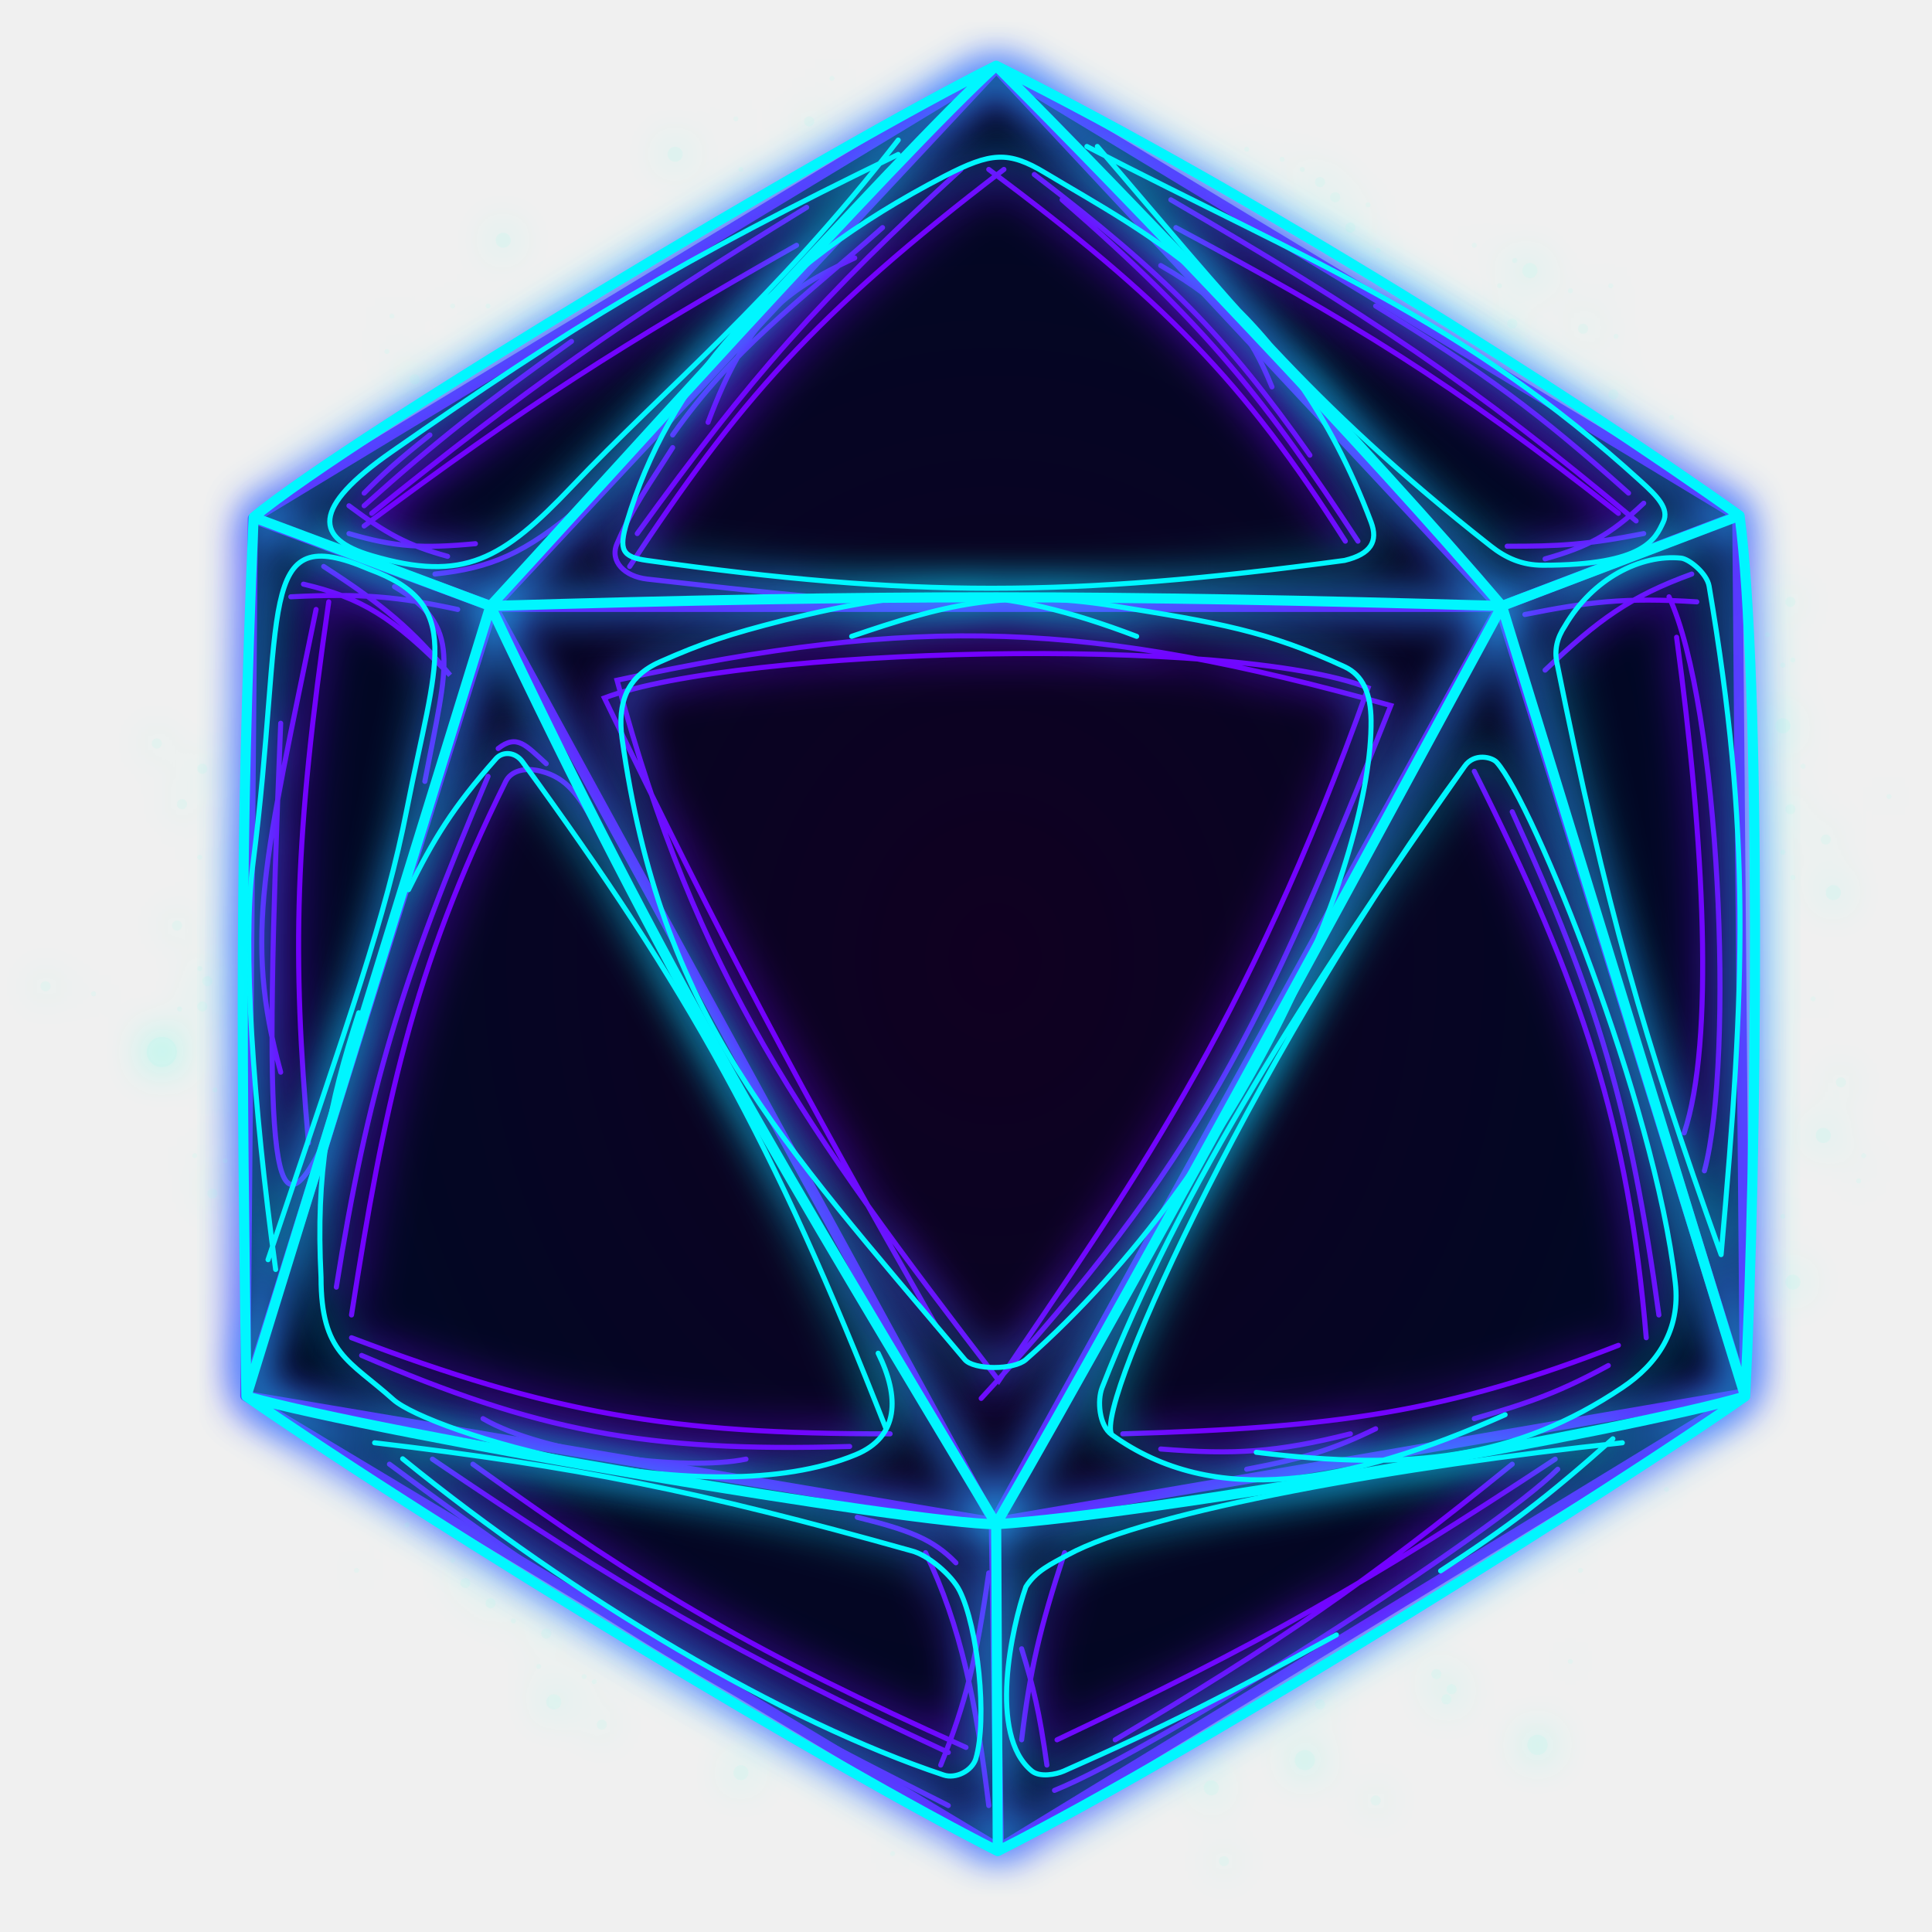
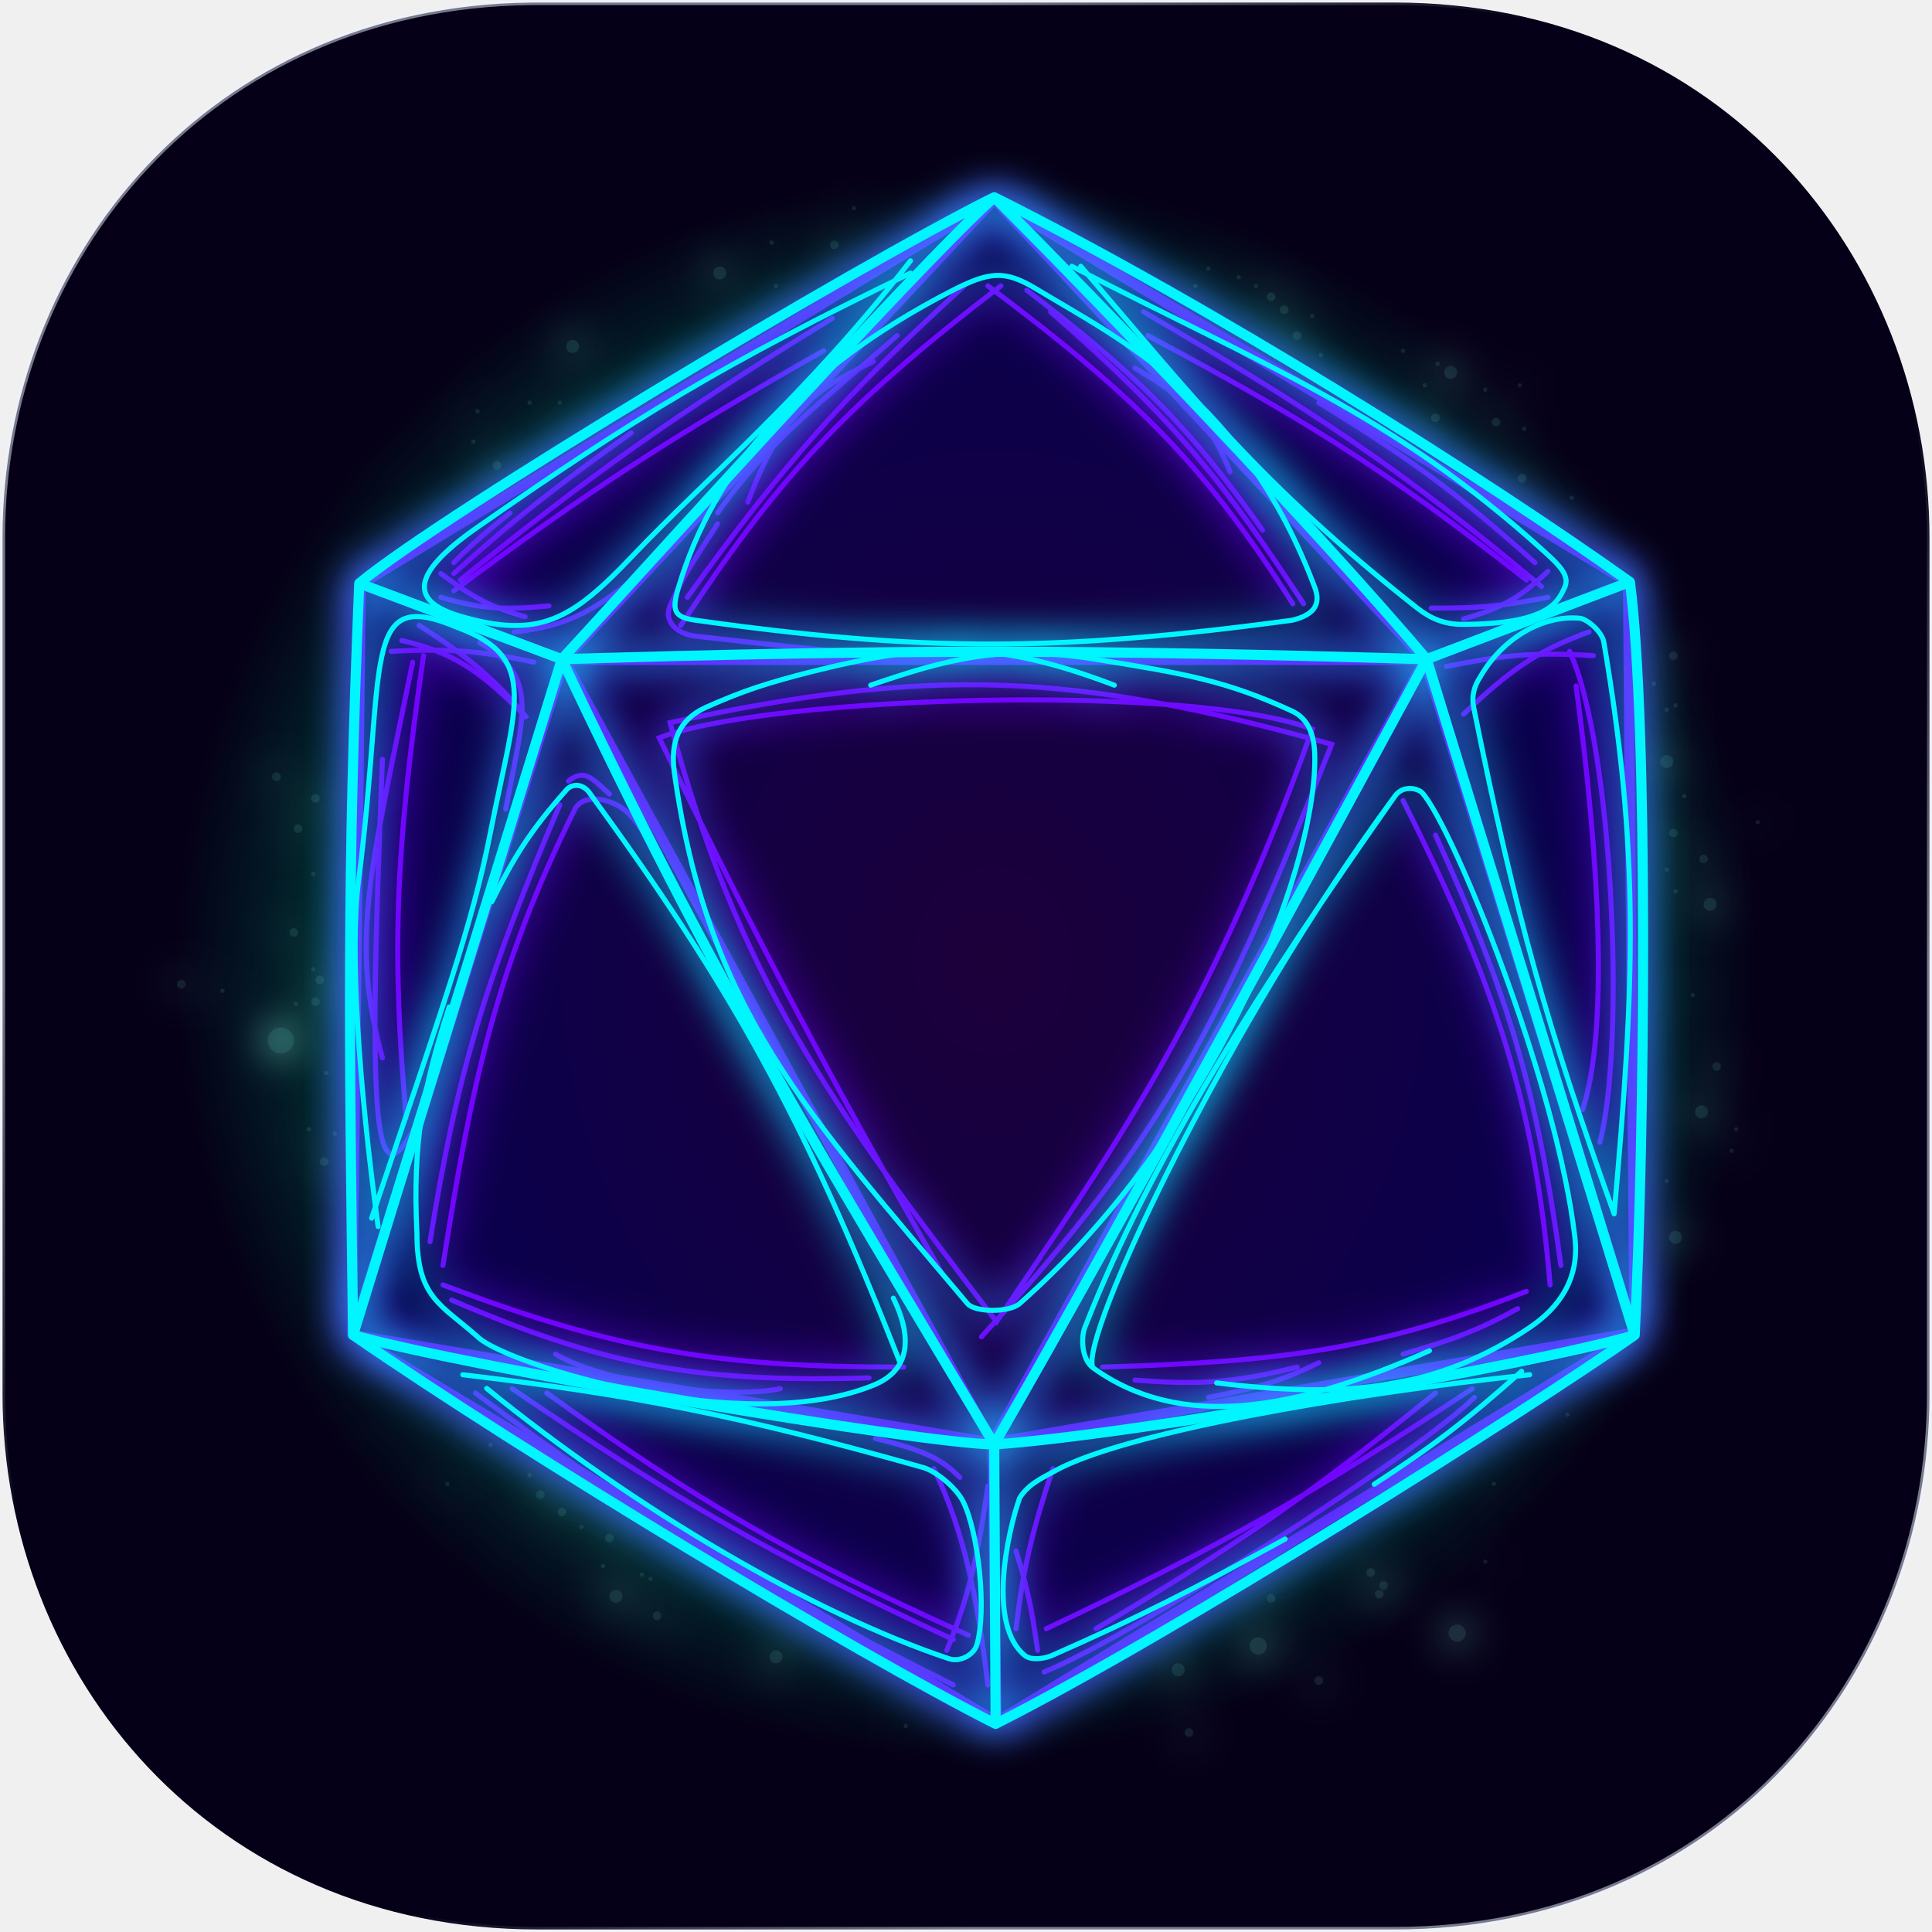
<svg xmlns="http://www.w3.org/2000/svg" width="382" height="382" viewBox="0 0 382 382" fill="none">
-   <g filter="url(#filter0_d_626_161)">
-     <path d="M50 102.5L197 13.5L343.5 102L345 275.5L197.5 365.5L48.5 276L50 102.5Z" fill="url(#paint0_radial_626_161)" />
-   </g>
-   <g filter="url(#filter1_d_626_161)">
-     <path d="M97.5 120H296.5M97.5 120L197 13.5M97.5 120L50 102.5M97.5 120L48.5 276M97.5 120L196.5 301M296.5 120L197 13.5M296.5 120L343.5 102M296.5 120L345 275.5M296.5 120L196.5 301M197 13.5L50 102.5M197 13.5L343.5 102M50 102.5L48.5 276M343.5 102L345 275.5M345 275.5L197.5 365.5M345 275.5L196.5 301M197.5 365.5L196.5 301M197.5 365.5L48.5 276M196.5 301L48.5 276" stroke="#7300FF" stroke-width="2" stroke-linecap="round" stroke-linejoin="round" />
-   </g>
-   <g filter="url(#filter2_d_626_161)">
-     <path d="M193.999 276.498C236.768 230.063 249.836 202.75 274.999 139.498C215.457 122.817 181.941 121.457 121.999 134.498C137.902 193.394 158.453 222.131 197.499 272.998C222.205 236.255 246.355 203.805 270.499 135.999C243.499 125.501 145.999 128 119.499 137.998C143.4 187.356 157.796 214.448 184.999 261.999M291.499 152.5C312.921 194.99 321.999 223 325.499 264.5M221.999 283.5C264.045 282.275 286.069 279.286 319.999 266M298.999 160.5C315.982 197.629 322.414 219.36 327.999 260M232.499 45C267.07 63.465 286.953 75.451 319.999 101.5M231.499 39.5C270.109 61.993 290.894 75.66 323.499 103M271.999 60.5C293.276 73.518 304.273 81.621 321.999 97.5M297.999 108C307.938 108.028 313.687 107.74 324.999 105.5M324.999 99.5C318.217 105.908 313.87 108.139 305.499 110.5M198.499 33.5C160.944 62.152 145.848 79.601 124.499 112M189.999 33.5C162.373 58.717 148.395 74.517 125.999 105.5M168.999 51C154.751 57.682 147.631 63.214 139.999 83.5M132.999 86C144.999 69 157.287 60.245 174.499 45M71.999 104C104.065 80.125 122.876 68.125 157.499 48.5M73.499 101.5C103.811 77.126 122.294 63.8 159.499 41M112.999 67.5C95.868 79.758 86.719 86.811 71.999 100M71.999 97.5C75.78 93.647 78.439 91.225 84.999 86M68.999 100C76.357 105.506 80.612 107.846 88.499 110M68.999 105.5C78.056 108.167 83.531 108.493 93.999 107.5M85.999 113.5C97.074 112.297 103.629 109.577 114.999 100M132.999 88.5C128.257 96.014 125.214 100 121.999 107.5C120.499 111 123.499 114 127.999 114.5C138.999 115.722 148.115 116.826 160.999 118M57.499 118C71.676 117.293 78.813 117.981 90.499 120.5M63.999 112C75.795 119.634 81.382 124.309 88.999 133.5C77.645 121.882 71.31 118.17 59.999 115.5M64.999 119C58.221 165.661 57.725 188.749 60.999 226M62.499 120.5C52.499 169.5 47.999 185 55.499 212M55.499 143C52 228.5 53.406 247.715 64 226M78 116C91.461 123.971 88.499 131 84 154.5M69.5 264.5C109.078 279.485 132.48 283.566 176 283.5M168 286C127.318 287.18 106.294 282.918 71.5 268M69.5 260C75.892 219.28 81.446 191.846 100 154.5C100.998 152.492 103.654 151.623 107 152.5C112.114 153.841 114.288 157.111 118 163.5M66.5 254.5C72.626 215.936 79.345 193.751 96.5 153.5M108 151C103.931 147.332 102.221 145.08 98.5 148M93.5 289.5C128.37 314.588 149.609 326.899 191 345.5M85.5 288.5C123.055 314.034 145.26 326.896 187.5 346.5M77 289.5C116.369 318.785 140.504 333.456 187.5 357M169.5 300C179.787 302.542 184.517 304.357 189 309M186 349C190.99 336.639 193.026 328.221 195.5 311M183 307C190 321.5 193 336.5 195.5 357M210.5 307C205.575 322.011 203.659 330.143 202 344M202 326C204.337 333.638 205.514 338.405 207 349M209 344C249.127 325.029 270.657 312.818 307.5 288.5M299 289.5C269.789 313.191 252.535 325.017 220.5 344M308 290.5C295.5 303 229.5 345.5 208.5 354M291.5 280.5C302.906 277.23 308.8 275.009 318 270M229.5 286.5C244.163 287.674 252.374 287.165 267 283.5M246.5 290.5C258.072 288.311 263.658 286.56 272 282.5M305.499 132.5C316.115 122.439 322.309 117.951 334.5 113.5M335.5 119C321.227 118.08 313.986 119.017 301.5 121.5M330 118C340 139.498 343 209 337 231.5M331.5 126C337 166.5 339 206 333 224M195.5 33.5C230.111 59.344 245.882 75.314 266 107M268.5 107C250.507 79.585 238.838 64.568 210 39.5M204.5 34.5C230.601 54.436 242.42 66.508 259 90M251.5 76.5C247.162 66.011 243.268 60.514 229.5 52.5M95.5 280.5C107.5 287.5 135.5 291 147.5 288.5" stroke="#7300FF" stroke-linecap="round" />
-   </g>
-   <g filter="url(#filter3_d_626_161)">
-     <path d="M52.999 249.071C69.348 200.403 76.289 181.284 80.459 159.952C86.173 130.719 91.957 119.515 72.999 112.548C50.138 102.751 56.491 120.449 49.984 171.013C47.925 187 49.984 218 54.5 251M177.6 30.54C134.387 51.443 112.943 64.556 77.443 89.32C61.412 100.504 62.252 106.558 73.475 109.862C91.729 115.234 99.348 110.652 113.157 96.115C131.093 77.233 153.156 59.14 177.6 27.695M168.394 125.821C186.013 119.817 198.552 116.306 220.298 119.817C240.932 123.148 250.456 124.715 265.852 131.826C269.503 133.512 271.039 137.198 271.09 142.412C271.36 169.749 246.667 230.267 202.838 268.822C200.457 270.917 192.52 270.893 190.774 268.822C153.474 224.579 130.662 200.853 122.998 146.047C122.046 138.936 123.95 133.77 130.458 130.878C138.924 127.115 144.317 125.351 154.902 122.661C182.174 115.885 197.464 115.454 224.742 125.821M80.777 175.911C85.697 165.956 89.485 159.687 98.078 149.997C99.348 148.565 101.819 148.575 103.316 150.629C135.94 195.402 152.839 225.369 175.219 282.57M70.936 200.245C64.904 218.89 62.424 231.689 63.475 252.547C63.475 267.716 69.062 268.913 77.761 276.723C84.764 283.011 139.347 299.951 169.188 287.626C177.768 284.082 177.918 276.249 173.632 267.558M216.964 28.959C242.678 58.824 258.233 79.274 294.741 107.966C297.756 110.336 300.931 111.758 305.058 111.758C325.216 111.758 327.298 106.544 328.867 103.225C330.137 100.539 327.597 98.056 324.423 95.167C289.185 63.09 259.186 51.871 214.901 28.959M248.392 287.152C279.027 290.944 299.82 288.416 320.772 274.353C327.756 269.665 332.305 262.916 331.248 253.653C327.177 217.993 303.062 158.632 295.931 150.718C295.031 149.719 291.51 148.777 289.592 151.509M289.592 151.509C258.64 195.595 233.313 234.888 217.917 274.353C216.93 276.881 217.282 281.844 219.822 283.676M289.592 151.509C250.545 204.285 216.171 277.671 219.822 283.676M219.822 283.676C239.98 298.213 266.329 293.63 297.598 279.725M74.07 285.269C114.223 290.037 137.433 294.614 180.246 306.639C183.416 307.431 188.17 311.388 189.754 314.554C193.32 321.677 195.301 339.881 192.924 347.796C192.131 350.171 188.962 351.754 186.585 350.962C154.89 340.409 113.688 316.137 79.616 288.435M318.909 284.478C305.651 296.291 298.197 301.889 284.838 310.597M264.236 323.26C243.334 334.734 230.165 341.464 210.356 350.171C208.794 350.857 205.602 351.466 204.017 350.171C195.301 343.047 200.055 321.677 202.838 313.762C204.809 310.597 207.794 309.274 211.148 307.431C226.995 298.724 277.644 289.835 320.772 285.269M186.806 34.806C151.569 53.004 132.045 76.205 123.95 103.225C122.293 108.756 122.998 110.119 127.919 110.81C180.223 118.152 211.409 118.146 265.852 110.81C271.09 109.546 272.519 107.018 271.09 103.225C254.662 59.614 226.329 46.025 206.647 34.174C199.346 29.777 195.861 30.13 186.806 34.806ZM340.303 248.07C345.106 194.254 346.219 164.696 337.926 115.893C337.493 113.344 333.956 110.51 332.38 110.352C324.456 109.561 314.948 114.31 309.401 123.807C307.816 126.182 307.338 128.556 307.816 130.931C317.547 179.273 324.789 204.808 340.303 248.07Z" stroke="#00F6FF" stroke-linecap="round" stroke-linejoin="round" />
-   </g>
-   <g filter="url(#filter4_d_626_161)">
-     <path d="M50.142 102.277C69.637 86.057 165.799 28.443 196.965 13M50.142 102.277C47.297 169.945 47.809 208.074 48.714 276.091M50.142 102.277L96.967 119.816M196.965 13C247.597 38.327 310.193 77.901 343.946 101.961M196.965 13C223.034 39.119 271.091 89.32 296.963 119.816M196.965 13C177.6 30.539 114.48 100.854 96.967 119.816M343.946 101.961L296.963 119.816M343.946 101.961C348.227 134.096 347.435 229.074 345.057 276.091M296.963 119.816C218.857 117.562 175.071 117.493 96.967 119.816M296.963 119.816L345.057 276.091M296.963 119.816C279.292 152.3 227.788 248.069 196.965 301.373M48.714 276.091L96.967 119.816M48.714 276.091C75.654 283.675 181.039 301.373 196.965 301.373M48.714 276.091C88.332 303.473 164.399 349.379 197.282 366M96.967 119.816C131.879 193.851 155.564 232.248 196.965 301.373M196.965 301.373L197.282 366M196.965 301.373C226.996 299.516 322.079 282.895 345.057 276.091M197.282 366C238.089 345.422 320.772 293.184 345.057 276.091" stroke="#00F6FF" stroke-width="2" stroke-linecap="round" stroke-linejoin="round" />
-   </g>
-   <g filter="url(#filter5_d_626_161)">
-     <circle cx="133.5" cy="30.5" r="1.5" fill="#88FFEB" fill-opacity="0.1" />
-     <circle cx="145.5" cy="23.5" r="0.5" fill="#88FFEB" fill-opacity="0.1" />
-     <circle cx="160" cy="24" r="1" fill="#88FFEB" fill-opacity="0.1" />
-     <circle cx="146.5" cy="33.5" r="0.5" fill="#88FFEB" fill-opacity="0.1" />
-     <circle cx="164.5" cy="15.5" r="0.5" fill="#88FFEB" fill-opacity="0.1" />
-     <circle cx="99.5" cy="47.5" r="1.5" fill="#88FFEB" fill-opacity="0.1" />
-     <circle cx="96.5" cy="60.5" r="0.5" fill="#88FFEB" fill-opacity="0.1" />
-     <circle cx="89.5" cy="60.5" r="0.5" fill="#88FFEB" fill-opacity="0.1" />
-     <circle cx="77.5" cy="62.5" r="0.5" fill="#88FFEB" fill-opacity="0.1" />
-     <circle cx="76.5" cy="69.5" r="0.5" fill="#88FFEB" fill-opacity="0.1" />
-     <circle cx="82" cy="75" r="1" fill="#88FFEB" fill-opacity="0.1" />
-     <circle cx="31" cy="147" r="1" fill="#88FFEB" fill-opacity="0.1" />
-     <circle cx="40" cy="152" r="1" fill="#88FFEB" fill-opacity="0.1" />
-     <circle cx="36" cy="159" r="1" fill="#88FFEB" fill-opacity="0.1" />
-     <circle cx="39.5" cy="169.5" r="0.5" fill="#88FFEB" fill-opacity="0.1" />
-     <circle cx="35" cy="183" r="1" fill="#88FFEB" fill-opacity="0.1" />
-     <circle cx="41" cy="194" r="1" fill="#88FFEB" fill-opacity="0.1" />
-     <circle cx="40" cy="199" r="1" fill="#88FFEB" fill-opacity="0.1" />
-     <circle cx="39.5" cy="191.5" r="0.5" fill="#88FFEB" fill-opacity="0.1" />
-     <circle cx="35.5" cy="199.5" r="0.5" fill="#88FFEB" fill-opacity="0.1" />
-     <circle cx="32" cy="208" r="3" fill="#88FFEB" fill-opacity="0.1" />
-     <circle cx="42.5" cy="215.5" r="0.5" fill="#88FFEB" fill-opacity="0.1" />
-     <circle cx="38.5" cy="228.5" r="0.5" fill="#88FFEB" fill-opacity="0.1" />
-     <circle cx="44.5" cy="229.5" r="0.5" fill="#88FFEB" fill-opacity="0.1" />
-     <circle cx="42" cy="236" r="1" fill="#88FFEB" fill-opacity="0.1" />
-     <circle cx="18.5" cy="196.5" r="0.5" fill="#88FFEB" fill-opacity="0.1" />
-     <circle cx="9" cy="195" r="1" fill="#88FFEB" fill-opacity="0.1" />
-     <circle cx="70.5" cy="310.5" r="0.5" fill="#88FFEB" fill-opacity="0.1" />
-     <circle cx="80.5" cy="301.5" r="0.5" fill="#88FFEB" fill-opacity="0.1" />
-     <circle cx="89.5" cy="308.5" r="0.5" fill="#88FFEB" fill-opacity="0.1" />
-     <circle cx="92" cy="313" r="1" fill="#88FFEB" fill-opacity="0.1" />
-     <circle cx="97" cy="317" r="1" fill="#88FFEB" fill-opacity="0.1" />
-     <circle cx="101.5" cy="320.5" r="0.5" fill="#88FFEB" fill-opacity="0.1" />
-     <circle cx="108" cy="323" r="1" fill="#88FFEB" fill-opacity="0.1" />
-     <circle cx="106.5" cy="329.5" r="0.5" fill="#88FFEB" fill-opacity="0.1" />
-     <circle cx="109.5" cy="336.5" r="1.5" fill="#88FFEB" fill-opacity="0.1" />
-     <circle cx="117.5" cy="332.5" r="0.5" fill="#88FFEB" fill-opacity="0.1" />
-     <circle cx="115.5" cy="331.5" r="0.5" fill="#88FFEB" fill-opacity="0.1" />
-     <circle cx="119" cy="341" r="1" fill="#88FFEB" fill-opacity="0.1" />
-     <circle cx="146.5" cy="350.5" r="1.5" fill="#88FFEB" fill-opacity="0.1" />
-     <circle cx="176.5" cy="366.5" r="0.5" fill="#88FFEB" fill-opacity="0.1" />
-     <circle cx="239.5" cy="353.5" r="1.5" fill="#88FFEB" fill-opacity="0.1" />
-     <circle cx="258" cy="348" r="2" fill="#88FFEB" fill-opacity="0.1" />
-     <circle cx="242" cy="368" r="1" fill="#88FFEB" fill-opacity="0.1" />
-     <circle cx="272" cy="356" r="1" fill="#88FFEB" fill-opacity="0.1" />
-     <circle cx="261" cy="337" r="1" fill="#88FFEB" fill-opacity="0.1" />
-     <circle cx="284" cy="331" r="1" fill="#88FFEB" fill-opacity="0.1" />
-     <circle cx="287" cy="334" r="1" fill="#88FFEB" fill-opacity="0.1" />
-     <circle cx="286" cy="336" r="1" fill="#88FFEB" fill-opacity="0.1" />
-     <circle cx="304" cy="345" r="2" fill="#88FFEB" fill-opacity="0.1" />
-     <circle cx="310.5" cy="328.5" r="0.5" fill="#88FFEB" fill-opacity="0.1" />
-     <circle cx="312.5" cy="310.5" r="0.5" fill="#88FFEB" fill-opacity="0.1" />
-     <circle cx="329.5" cy="294.5" r="0.5" fill="#88FFEB" fill-opacity="0.1" />
-     <circle cx="354.5" cy="253.5" r="1.5" fill="#88FFEB" fill-opacity="0.1" />
-     <circle cx="360.5" cy="224.5" r="1.5" fill="#88FFEB" fill-opacity="0.1" />
-     <circle cx="368.5" cy="228.5" r="0.5" fill="#88FFEB" fill-opacity="0.1" />
-     <circle cx="367.5" cy="233.5" r="0.5" fill="#88FFEB" fill-opacity="0.1" />
-     <circle cx="352.5" cy="240.5" r="0.5" fill="#88FFEB" fill-opacity="0.1" />
-     <circle cx="364" cy="214" r="1" fill="#88FFEB" fill-opacity="0.1" />
-     <circle cx="358.5" cy="197.5" r="0.5" fill="#88FFEB" fill-opacity="0.1" />
-     <circle cx="362.5" cy="176.5" r="1.5" fill="#88FFEB" fill-opacity="0.1" />
-     <circle cx="361" cy="166" r="1" fill="#88FFEB" fill-opacity="0.1" />
-     <circle cx="352.5" cy="168.5" r="0.5" fill="#88FFEB" fill-opacity="0.1" />
-     <circle cx="354.5" cy="173.5" r="0.5" fill="#88FFEB" fill-opacity="0.1" />
-     <circle cx="354" cy="160" r="1" fill="#88FFEB" fill-opacity="0.1" />
-     <circle cx="373.5" cy="157.5" r="0.5" fill="#88FFEB" fill-opacity="0.1" />
-     <circle cx="356.5" cy="151.5" r="0.5" fill="#88FFEB" fill-opacity="0.1" />
-     <circle cx="352.5" cy="143.5" r="1.5" fill="#88FFEB" fill-opacity="0.1" />
-     <circle cx="352.5" cy="131.5" r="0.5" fill="#88FFEB" fill-opacity="0.1" />
-     <circle cx="354.5" cy="130.5" r="0.5" fill="#88FFEB" fill-opacity="0.1" />
-     <circle cx="349.5" cy="125.5" r="0.5" fill="#88FFEB" fill-opacity="0.1" />
-     <circle cx="354" cy="119" r="1" fill="#88FFEB" fill-opacity="0.1" />
-     <circle cx="243.5" cy="33.5" r="0.5" fill="#88FFEB" fill-opacity="0.1" />
-     <circle cx="246.5" cy="29.5" r="0.5" fill="#88FFEB" fill-opacity="0.1" />
-     <circle cx="253.5" cy="31.5" r="0.5" fill="#88FFEB" fill-opacity="0.1" />
-     <circle cx="257.5" cy="33.5" r="0.5" fill="#88FFEB" fill-opacity="0.1" />
-     <circle cx="261" cy="36" r="1" fill="#88FFEB" fill-opacity="0.1" />
-     <circle cx="264" cy="39" r="1" fill="#88FFEB" fill-opacity="0.1" />
-     <circle cx="270.5" cy="40.5" r="0.5" fill="#88FFEB" fill-opacity="0.1" />
-     <circle cx="267" cy="45" r="1" fill="#88FFEB" fill-opacity="0.1" />
-     <circle cx="272.5" cy="49.5" r="0.5" fill="#88FFEB" fill-opacity="0.1" />
-     <circle cx="291.5" cy="48.5" r="0.5" fill="#88FFEB" fill-opacity="0.1" />
-     <circle cx="299.5" cy="51.5" r="0.5" fill="#88FFEB" fill-opacity="0.1" />
-     <circle cx="302.5" cy="53.5" r="1.5" fill="#88FFEB" fill-opacity="0.1" />
-     <circle cx="296.5" cy="56.5" r="0.5" fill="#88FFEB" fill-opacity="0.1" />
-     <circle cx="299" cy="64" r="1" fill="#88FFEB" fill-opacity="0.1" />
-     <circle cx="310.5" cy="57.5" r="0.5" fill="#88FFEB" fill-opacity="0.1" />
-     <circle cx="313" cy="65" r="1" fill="#88FFEB" fill-opacity="0.1" />
-     <circle cx="318.5" cy="56.5" r="0.5" fill="#88FFEB" fill-opacity="0.1" />
-     <circle cx="319.5" cy="66.5" r="0.5" fill="#88FFEB" fill-opacity="0.1" />
-     <circle cx="319" cy="78" r="1" fill="#88FFEB" fill-opacity="0.1" />
-     <circle cx="330.5" cy="82.5" r="0.5" fill="#88FFEB" fill-opacity="0.1" />
+   <g clip-path="url(#clip0_626_161)">
+     <path d="M106.318 0.5H275.682C339.916 0.5 381.5 50.611 381.5 106.318V275.682C381.5 331.389 339.916 381.5 275.682 381.5H106.318C42.084 381.5 0.5 331.389 0.5 275.682V106.318C0.5 51.046 41.436 1.283 104.816 0.509L106.318 0.5Z" fill="url(#paint0_radial_626_161)" stroke="url(#paint1_linear_626_161)" />
+     <g filter="url(#filter0_d_626_161)">
+       <path d="M70.914 115.531L196.613 39.428L321.884 115.103L323.166 263.462L197.04 340.42L69.631 263.89L70.914 115.531Z" fill="url(#paint2_radial_626_161)" />
+     </g>
+     <g filter="url(#filter1_d_626_161)">
+       <path d="M111.531 130.495H281.694M111.531 130.495L196.613 39.428M111.531 130.495L71.341 115.531M111.531 130.495L69.631 263.89M111.531 130.495L196.185 285.267M281.694 130.495L196.613 39.428M281.694 130.495L321.884 115.103M281.694 130.495L323.166 263.462M281.694 130.495L196.185 285.267M196.613 39.428L71.341 115.531M196.613 39.428L321.884 115.103M71.341 115.531L69.631 263.89M321.884 115.103L323.166 263.462M323.166 263.462L197.04 340.42M323.166 263.462L196.185 285.267M197.04 340.42L196.185 285.267M197.04 340.42L69.631 263.89M196.185 285.267L69.631 263.89" stroke="#7300FF" stroke-width="2" stroke-linecap="round" stroke-linejoin="round" />
+     </g>
+     <g filter="url(#filter2_d_626_161)">
+       <path d="M194.047 264.315C230.618 224.609 241.792 201.254 263.309 147.167C212.395 132.904 183.736 131.741 132.48 142.892C146.078 193.254 163.651 217.827 197.04 261.322C218.165 229.904 238.816 202.156 259.461 144.176C236.374 135.199 153.002 137.336 130.342 145.885C150.78 188.091 163.089 211.257 186.351 251.917M277.418 158.286C295.736 194.618 303.499 218.569 306.492 254.056M217.989 270.303C253.942 269.255 272.775 266.699 301.789 255.338M283.832 165.126C298.353 196.875 303.853 215.457 308.629 250.208M226.968 66.363C256.529 82.152 273.531 92.401 301.789 114.676M226.113 61.66C259.128 80.894 276.9 92.58 304.781 115.958M260.744 79.617C278.938 90.748 288.341 97.677 303.499 111.255M282.976 120.234C291.475 120.258 296.391 120.012 306.064 118.096M306.064 112.965C300.265 118.445 296.548 120.353 289.39 122.371M197.895 56.529C165.781 81.029 152.873 95.95 134.618 123.654M190.626 56.529C167.004 78.093 155.051 91.603 135.9 118.096M172.669 71.493C160.486 77.207 154.397 81.938 147.872 99.284M141.886 101.422C152.147 86.885 162.654 79.399 177.372 66.363M89.725 116.813C117.144 96.398 133.23 86.137 162.836 69.356M91.008 114.676C116.927 93.833 132.732 82.439 164.546 62.943M124.784 85.603C110.135 96.084 102.313 102.115 89.725 113.393M89.725 111.255C92.958 107.96 95.232 105.889 100.842 101.422M87.16 113.393C93.452 118.101 97.091 120.102 103.834 121.944M87.16 118.096C94.905 120.376 99.586 120.655 108.537 119.806M101.697 124.937C111.166 123.908 116.771 121.583 126.494 113.393M141.886 103.559C137.831 109.985 135.229 113.393 132.48 119.806C131.197 122.799 133.763 125.364 137.611 125.792C147.017 126.837 154.812 127.781 165.829 128.785M77.327 128.785C89.449 128.18 95.552 128.768 105.545 130.922M82.885 123.654C92.971 130.181 97.749 134.18 104.262 142.039C94.553 132.104 89.136 128.93 79.464 126.647M83.74 129.64C77.944 169.539 77.519 189.282 80.319 221.135M81.602 130.922C73.051 172.822 69.203 186.076 75.616 209.163M75.616 150.162C72.624 223.272 73.826 239.703 82.885 221.135M94.857 127.074C106.367 133.891 103.834 139.901 99.987 159.996M87.588 254.056C121.431 266.869 141.442 270.359 178.656 270.303M171.815 272.44C137.028 273.449 119.051 269.805 89.299 257.049M87.588 250.208C93.054 215.388 97.803 191.93 113.669 159.996C114.522 158.279 116.793 157.535 119.654 158.286C124.027 159.432 125.886 162.228 129.06 167.691M85.023 245.505C90.261 212.529 96.007 193.558 110.676 159.14M120.509 157.003C117.03 153.866 115.568 151.941 112.386 154.437M108.111 275.433C137.927 296.886 156.089 307.413 191.482 323.318M101.27 274.578C133.383 296.412 152.37 307.41 188.489 324.173M94.001 275.433C127.665 300.475 148.303 313.019 188.489 333.152M173.098 284.412C181.894 286.585 185.939 288.137 189.772 292.107M187.207 326.311C191.473 315.741 193.214 308.543 195.33 293.818M184.641 290.397C190.627 302.796 193.192 315.622 195.33 333.152M208.156 290.397C203.945 303.233 202.307 310.187 200.888 322.036M200.888 306.644C202.887 313.175 203.893 317.251 205.164 326.311M206.874 322.036C241.186 305.814 259.596 295.372 291.1 274.578M283.832 275.433C258.854 295.691 244.1 305.804 216.707 322.036M291.528 276.288C280.839 286.977 224.403 323.318 206.446 330.587M277.419 267.737C287.172 264.941 292.212 263.042 300.079 258.759M224.403 272.868C236.941 273.871 243.963 273.436 256.469 270.303M238.94 276.288C248.835 274.416 253.611 272.919 260.745 269.447M289.39 141.183C298.467 132.581 303.763 128.743 314.188 124.937M315.043 129.64C302.838 128.853 296.646 129.654 285.97 131.777M310.34 128.785C318.891 147.167 321.456 206.598 316.326 225.838M311.623 135.625C316.326 170.257 318.036 204.033 312.905 219.425M195.33 56.529C224.925 78.628 238.411 92.284 255.614 119.379M257.752 119.379C242.366 95.936 232.388 83.096 207.729 61.66M203.026 57.384C225.344 74.431 235.451 84.754 249.628 104.842M243.215 93.298C239.506 84.329 236.176 79.629 224.403 72.776M109.821 267.737C120.082 273.723 144.024 276.716 154.286 274.578" stroke="#7300FF" stroke-linecap="round" />
+     </g>
+     <g filter="url(#filter3_d_626_161)">
+       <path d="M73.479 240.862C87.459 199.247 93.394 182.898 96.959 164.657C101.845 139.661 106.791 130.08 90.58 124.122C71.032 115.745 76.465 130.878 70.9 174.115C69.14 187.786 70.9 214.294 74.762 242.512M180.024 53.998C143.073 71.872 124.736 83.085 94.38 104.26C80.672 113.823 81.39 119.001 90.987 121.825C106.596 126.419 113.111 122.501 124.919 110.07C140.256 93.925 159.122 78.453 180.024 51.565M172.152 135.472C187.217 130.338 197.94 127.336 216.534 130.338C234.179 133.186 242.322 134.526 255.488 140.606C258.609 142.048 259.923 145.201 259.967 149.659C260.197 173.034 239.083 224.783 201.604 257.752C199.568 259.542 192.782 259.522 191.289 257.752C159.393 219.919 139.887 199.631 133.334 152.767C132.52 146.687 134.148 142.269 139.713 139.796C146.952 136.578 151.564 135.07 160.615 132.77C183.935 126.976 197.009 126.607 220.335 135.472M97.231 178.304C101.438 169.791 104.678 164.431 112.025 156.145C113.111 154.92 115.224 154.929 116.504 156.685C144.401 194.97 158.851 220.595 177.988 269.507M88.816 199.111C83.658 215.055 81.537 225.999 82.437 243.835C82.437 256.806 87.214 257.829 94.652 264.507C100.64 269.884 147.314 284.369 172.83 273.83C180.167 270.8 180.295 264.102 176.631 256.671M213.684 52.646C235.672 78.183 248.973 95.67 280.19 120.204C282.769 122.231 285.483 123.447 289.012 123.447C306.249 123.447 308.03 118.988 309.371 116.151C310.457 113.854 308.285 111.731 305.571 109.26C275.44 81.831 249.787 72.238 211.92 52.646M240.558 273.425C266.753 276.668 284.533 274.506 302.449 262.481C308.421 258.472 312.311 252.701 311.407 244.78C307.926 214.288 287.305 163.529 281.208 156.761C280.438 155.907 277.427 155.102 275.787 157.438M275.787 157.438C249.321 195.135 227.664 228.735 214.498 262.481C213.655 264.642 213.955 268.886 216.127 270.452M275.787 157.438C242.398 202.566 213.005 265.318 216.127 270.452M216.127 270.452C233.364 282.883 255.895 278.965 282.633 267.075M91.496 271.815C125.831 275.892 145.677 279.806 182.286 290.088C184.997 290.765 189.062 294.149 190.417 296.856C193.466 302.947 195.16 318.513 193.127 325.281C192.45 327.312 189.739 328.665 187.707 327.989C160.605 318.965 125.373 298.21 96.238 274.522M300.856 271.138C289.519 281.24 283.145 286.026 271.722 293.472M254.106 304.301C236.233 314.112 224.972 319.867 208.033 327.312C206.697 327.899 203.968 328.419 202.613 327.312C195.16 321.221 199.225 302.947 201.604 296.179C203.29 293.472 205.842 292.341 208.711 290.765C222.261 283.32 265.571 275.719 302.449 271.815M187.896 57.646C157.765 73.207 141.07 93.046 134.148 116.151C132.732 120.88 133.334 122.045 137.542 122.636C182.266 128.915 208.934 128.91 255.488 122.636C259.967 121.555 261.188 119.393 259.967 116.151C245.919 78.859 221.692 67.239 204.862 57.105C198.618 53.346 195.638 53.647 187.896 57.646ZM319.15 240.006C323.257 193.989 324.209 168.714 317.118 126.982C316.747 124.803 313.723 122.379 312.375 122.245C305.599 121.568 297.469 125.629 292.726 133.75C291.371 135.78 290.962 137.811 291.371 139.841C299.691 181.179 305.884 203.013 319.15 240.006Z" stroke="#00F6FF" stroke-linecap="round" stroke-linejoin="round" />
+     </g>
+     <g filter="url(#filter4_d_626_161)">
+       <path d="M71.036 115.34C87.705 101.471 169.932 52.205 196.583 39M71.036 115.34C68.602 173.202 69.04 205.806 69.814 263.967M71.036 115.34L111.075 130.338M196.583 39C239.877 60.657 293.403 94.497 322.265 115.07M196.583 39C218.874 61.334 259.967 104.261 282.09 130.338M196.583 39C180.024 53.998 126.05 114.124 111.075 130.338M322.265 115.07L282.09 130.338M322.265 115.07C325.926 142.549 325.248 223.763 323.215 263.967M282.09 130.338C215.302 128.41 177.861 128.351 111.075 130.338M282.09 130.338L323.215 263.967M282.09 130.338C266.979 158.115 222.939 240.006 196.583 285.586M69.814 263.967L111.075 130.338M69.814 263.967C92.851 270.453 182.964 285.586 196.583 285.586M69.814 263.967C103.692 287.381 168.736 326.635 196.854 340.848M111.075 130.338C140.928 193.645 161.181 226.477 196.583 285.586M196.583 285.586L196.854 340.848M196.583 285.586C222.262 283.998 303.567 269.785 323.215 263.967M196.854 340.848C231.747 323.251 302.449 278.583 323.215 263.967" stroke="#00F6FF" stroke-width="2" stroke-linecap="round" stroke-linejoin="round" />
+     </g>
+     <g filter="url(#filter5_d_626_161)">
+       <circle cx="142.314" cy="53.964" r="1.283" fill="#88FFEB" fill-opacity="0.1" />
+       <circle cx="152.575" cy="47.978" r="0.428" fill="#88FFEB" fill-opacity="0.1" />
+       <circle cx="164.974" cy="48.406" r="0.855" fill="#88FFEB" fill-opacity="0.1" />
+       <circle cx="153.43" cy="56.529" r="0.428" fill="#88FFEB" fill-opacity="0.1" />
+       <circle cx="168.822" cy="41.138" r="0.428" fill="#88FFEB" fill-opacity="0.1" />
+       <circle cx="113.241" cy="68.5" r="1.283" fill="#88FFEB" fill-opacity="0.1" />
+       <circle cx="110.676" cy="79.617" r="0.428" fill="#88FFEB" fill-opacity="0.1" />
+       <circle cx="104.69" cy="79.617" r="0.428" fill="#88FFEB" fill-opacity="0.1" />
+       <circle cx="94.429" cy="81.327" r="0.428" fill="#88FFEB" fill-opacity="0.1" />
+       <circle cx="93.574" cy="87.312" r="0.428" fill="#88FFEB" fill-opacity="0.1" />
+       <circle cx="98.277" cy="92.016" r="0.855" fill="#88FFEB" fill-opacity="0.1" />
+       <circle cx="54.667" cy="153.583" r="0.855" fill="#88FFEB" fill-opacity="0.1" />
+       <circle cx="62.363" cy="157.858" r="0.855" fill="#88FFEB" fill-opacity="0.1" />
+       <circle cx="58.943" cy="163.843" r="0.855" fill="#88FFEB" fill-opacity="0.1" />
+       <circle cx="61.935" cy="172.822" r="0.428" fill="#88FFEB" fill-opacity="0.1" />
+       <circle cx="58.087" cy="184.366" r="0.855" fill="#88FFEB" fill-opacity="0.1" />
+       <circle cx="63.218" cy="193.772" r="0.855" fill="#88FFEB" fill-opacity="0.1" />
+       <circle cx="62.363" cy="198.047" r="0.855" fill="#88FFEB" fill-opacity="0.1" />
+       <circle cx="61.935" cy="191.635" r="0.428" fill="#88FFEB" fill-opacity="0.1" />
+       <circle cx="58.515" cy="198.474" r="0.428" fill="#88FFEB" fill-opacity="0.1" />
+       <circle cx="55.522" cy="205.743" r="2.565" fill="#88FFEB" fill-opacity="0.1" />
+       <circle cx="64.501" cy="212.156" r="0.428" fill="#88FFEB" fill-opacity="0.1" />
+       <circle cx="61.08" cy="223.272" r="0.428" fill="#88FFEB" fill-opacity="0.1" />
+       <circle cx="66.211" cy="224.128" r="0.428" fill="#88FFEB" fill-opacity="0.1" />
+       <circle cx="64.073" cy="229.686" r="0.855" fill="#88FFEB" fill-opacity="0.1" />
+       <circle cx="43.978" cy="195.91" r="0.428" fill="#88FFEB" fill-opacity="0.1" />
+       <circle cx="35.855" cy="194.627" r="0.855" fill="#88FFEB" fill-opacity="0.1" />
+       <circle cx="88.443" cy="293.39" r="0.428" fill="#88FFEB" fill-opacity="0.1" />
+       <circle cx="96.994" cy="285.694" r="0.428" fill="#88FFEB" fill-opacity="0.1" />
+       <circle cx="104.69" cy="291.68" r="0.428" fill="#88FFEB" fill-opacity="0.1" />
+       <circle cx="106.828" cy="295.528" r="0.855" fill="#88FFEB" fill-opacity="0.1" />
+       <circle cx="111.103" cy="298.948" r="0.855" fill="#88FFEB" fill-opacity="0.1" />
+       <circle cx="114.951" cy="301.941" r="0.428" fill="#88FFEB" fill-opacity="0.1" />
+       <circle cx="120.509" cy="304.079" r="0.855" fill="#88FFEB" fill-opacity="0.1" />
+       <circle cx="119.226" cy="309.637" r="0.428" fill="#88FFEB" fill-opacity="0.1" />
+       <circle cx="121.792" cy="315.622" r="1.283" fill="#88FFEB" fill-opacity="0.1" />
+       <circle cx="128.633" cy="312.202" r="0.428" fill="#88FFEB" fill-opacity="0.1" />
+       <circle cx="126.923" cy="311.347" r="0.428" fill="#88FFEB" fill-opacity="0.1" />
+       <circle cx="129.916" cy="319.47" r="0.855" fill="#88FFEB" fill-opacity="0.1" />
+       <circle cx="153.43" cy="327.594" r="1.283" fill="#88FFEB" fill-opacity="0.1" />
+       <circle cx="179.083" cy="341.275" r="0.428" fill="#88FFEB" fill-opacity="0.1" />
+       <circle cx="232.954" cy="330.16" r="1.283" fill="#88FFEB" fill-opacity="0.1" />
+       <circle cx="248.774" cy="325.456" r="1.71" fill="#88FFEB" fill-opacity="0.1" />
+       <circle cx="235.091" cy="342.558" r="0.855" fill="#88FFEB" fill-opacity="0.1" />
+       <circle cx="260.745" cy="332.297" r="0.855" fill="#88FFEB" fill-opacity="0.1" />
+       <circle cx="251.338" cy="316.05" r="0.855" fill="#88FFEB" fill-opacity="0.1" />
+       <circle cx="271.005" cy="310.92" r="0.855" fill="#88FFEB" fill-opacity="0.1" />
+       <circle cx="273.571" cy="313.485" r="0.855" fill="#88FFEB" fill-opacity="0.1" />
+       <circle cx="272.715" cy="315.195" r="0.855" fill="#88FFEB" fill-opacity="0.1" />
+       <circle cx="288.108" cy="322.891" r="1.71" fill="#88FFEB" fill-opacity="0.1" />
+       <circle cx="293.666" cy="308.782" r="0.428" fill="#88FFEB" fill-opacity="0.1" />
+       <circle cx="295.376" cy="293.39" r="0.428" fill="#88FFEB" fill-opacity="0.1" />
+       <circle cx="309.912" cy="279.709" r="0.428" fill="#88FFEB" fill-opacity="0.1" />
+       <circle cx="331.289" cy="244.65" r="1.283" fill="#88FFEB" fill-opacity="0.1" />
+       <circle cx="336.42" cy="219.852" r="1.283" fill="#88FFEB" fill-opacity="0.1" />
+       <circle cx="343.261" cy="223.272" r="0.428" fill="#88FFEB" fill-opacity="0.1" />
+       <circle cx="342.406" cy="227.548" r="0.428" fill="#88FFEB" fill-opacity="0.1" />
+       <circle cx="329.58" cy="233.534" r="0.428" fill="#88FFEB" fill-opacity="0.1" />
+       <circle cx="339.413" cy="210.874" r="0.855" fill="#88FFEB" fill-opacity="0.1" />
+       <circle cx="334.71" cy="196.764" r="0.428" fill="#88FFEB" fill-opacity="0.1" />
+       <circle cx="338.13" cy="178.808" r="1.283" fill="#88FFEB" fill-opacity="0.1" />
+       <circle cx="336.848" cy="169.83" r="0.855" fill="#88FFEB" fill-opacity="0.1" />
+       <circle cx="329.58" cy="171.967" r="0.428" fill="#88FFEB" fill-opacity="0.1" />
+       <circle cx="331.29" cy="176.242" r="0.428" fill="#88FFEB" fill-opacity="0.1" />
+       <circle cx="330.862" cy="164.699" r="0.855" fill="#88FFEB" fill-opacity="0.1" />
+       <circle cx="347.537" cy="162.561" r="0.428" fill="#88FFEB" fill-opacity="0.1" />
+       <circle cx="333" cy="157.43" r="0.428" fill="#88FFEB" fill-opacity="0.1" />
+       <circle cx="329.58" cy="150.589" r="1.283" fill="#88FFEB" fill-opacity="0.1" />
+       <circle cx="329.58" cy="140.329" r="0.428" fill="#88FFEB" fill-opacity="0.1" />
+       <circle cx="331.29" cy="139.473" r="0.428" fill="#88FFEB" fill-opacity="0.1" />
+       <circle cx="327.014" cy="135.198" r="0.428" fill="#88FFEB" fill-opacity="0.1" />
+       <circle cx="330.862" cy="129.64" r="0.855" fill="#88FFEB" fill-opacity="0.1" />
+       <circle cx="236.375" cy="56.529" r="0.428" fill="#88FFEB" fill-opacity="0.1" />
+       <circle cx="238.939" cy="53.109" r="0.428" fill="#88FFEB" fill-opacity="0.1" />
+       <circle cx="244.926" cy="54.819" r="0.428" fill="#88FFEB" fill-opacity="0.1" />
+       <circle cx="248.346" cy="56.529" r="0.428" fill="#88FFEB" fill-opacity="0.1" />
+       <circle cx="251.338" cy="58.668" r="0.855" fill="#88FFEB" fill-opacity="0.1" />
+       <circle cx="253.904" cy="61.232" r="0.855" fill="#88FFEB" fill-opacity="0.1" />
+       <circle cx="259.462" cy="62.515" r="0.428" fill="#88FFEB" fill-opacity="0.1" />
+       <circle cx="256.469" cy="66.363" r="0.855" fill="#88FFEB" fill-opacity="0.1" />
+       <circle cx="261.172" cy="70.211" r="0.428" fill="#88FFEB" fill-opacity="0.1" />
+       <circle cx="277.419" cy="69.356" r="0.428" fill="#88FFEB" fill-opacity="0.1" />
+       <circle cx="284.26" cy="71.921" r="0.428" fill="#88FFEB" fill-opacity="0.1" />
+       <circle cx="286.825" cy="73.631" r="1.283" fill="#88FFEB" fill-opacity="0.1" />
+       <circle cx="281.694" cy="76.196" r="0.428" fill="#88FFEB" fill-opacity="0.1" />
+       <circle cx="283.832" cy="82.61" r="0.855" fill="#88FFEB" fill-opacity="0.1" />
+       <circle cx="293.666" cy="77.052" r="0.428" fill="#88FFEB" fill-opacity="0.1" />
+       <circle cx="295.803" cy="83.465" r="0.855" fill="#88FFEB" fill-opacity="0.1" />
+       <circle cx="300.507" cy="76.196" r="0.428" fill="#88FFEB" fill-opacity="0.1" />
+       <circle cx="301.361" cy="84.748" r="0.428" fill="#88FFEB" fill-opacity="0.1" />
+       <circle cx="300.934" cy="94.581" r="0.855" fill="#88FFEB" fill-opacity="0.1" />
+       <circle cx="310.767" cy="98.428" r="0.428" fill="#88FFEB" fill-opacity="0.1" />
+     </g>
  </g>
  <defs>
-     <filter id="filter0_d_626_161" x="40.5" y="5.5" width="312.5" height="368" filterUnits="userSpaceOnUse" color-interpolation-filters="sRGB">
+     <filter id="filter0_d_626_161" x="61.631" y="31.428" width="269.535" height="316.993" filterUnits="userSpaceOnUse" color-interpolation-filters="sRGB">
      <feFlood flood-opacity="0" result="BackgroundImageFix" />
      <feColorMatrix in="SourceAlpha" type="matrix" values="0 0 0 0 0 0 0 0 0 0 0 0 0 0 0 0 0 0 127 0" result="hardAlpha" />
      <feOffset />
      <feGaussianBlur stdDeviation="4" />
      <feComposite in2="hardAlpha" operator="out" />
      <feColorMatrix type="matrix" values="0 0 0 0 0.451 0 0 0 0 0 0 0 0 0 1 0 0 0 1 0" />
      <feBlend mode="normal" in2="BackgroundImageFix" result="effect1_dropShadow_626_161" />
      <feBlend mode="normal" in="SourceGraphic" in2="effect1_dropShadow_626_161" result="shape" />
    </filter>
-     <filter id="filter1_d_626_161" x="39.5" y="4.5" width="314.5" height="370" filterUnits="userSpaceOnUse" color-interpolation-filters="sRGB">
+     <filter id="filter1_d_626_161" x="60.631" y="30.428" width="271.535" height="318.993" filterUnits="userSpaceOnUse" color-interpolation-filters="sRGB">
      <feFlood flood-opacity="0" result="BackgroundImageFix" />
      <feColorMatrix in="SourceAlpha" type="matrix" values="0 0 0 0 0 0 0 0 0 0 0 0 0 0 0 0 0 0 127 0" result="hardAlpha" />
      <feOffset />
      <feGaussianBlur stdDeviation="4" />
      <feColorMatrix type="matrix" values="0 0 0 0 0.451 0 0 0 0 0 0 0 0 0 1 0 0 0 1 0" />
      <feBlend mode="normal" in2="BackgroundImageFix" result="effect1_dropShadow_626_161" />
      <feBlend mode="normal" in="SourceGraphic" in2="effect1_dropShadow_626_161" result="shape" />
    </filter>
-     <filter id="filter2_d_626_161" x="43.255" y="25" width="305.323" height="340.5" filterUnits="userSpaceOnUse" color-interpolation-filters="sRGB">
+     <filter id="filter2_d_626_161" x="63.915" y="48.029" width="263.543" height="293.623" filterUnits="userSpaceOnUse" color-interpolation-filters="sRGB">
      <feFlood flood-opacity="0" result="BackgroundImageFix" />
      <feColorMatrix in="SourceAlpha" type="matrix" values="0 0 0 0 0 0 0 0 0 0 0 0 0 0 0 0 0 0 127 0" result="hardAlpha" />
      <feOffset />
      <feGaussianBlur stdDeviation="4" />
      <feColorMatrix type="matrix" values="0 0 0 0 0.451 0 0 0 0 0 0 0 0 0 1 0 0 0 1 0" />
      <feBlend mode="normal" in2="BackgroundImageFix" result="effect1_dropShadow_626_161" />
      <feBlend mode="normal" in="SourceGraphic" in2="effect1_dropShadow_626_161" result="shape" />
    </filter>
-     <filter id="filter3_d_626_161" x="40.684" y="19.195" width="311.854" height="340.473" filterUnits="userSpaceOnUse" color-interpolation-filters="sRGB">
+     <filter id="filter3_d_626_161" x="61.716" y="43.065" width="269.127" height="293.6" filterUnits="userSpaceOnUse" color-interpolation-filters="sRGB">
      <feFlood flood-opacity="0" result="BackgroundImageFix" />
      <feColorMatrix in="SourceAlpha" type="matrix" values="0 0 0 0 0 0 0 0 0 0 0 0 0 0 0 0 0 0 127 0" result="hardAlpha" />
      <feOffset />
      <feGaussianBlur stdDeviation="4" />
      <feColorMatrix type="matrix" values="0 0 0 0 0 0 0 0 0 0.965 0 0 0 0 1 0 0 0 1 0" />
      <feBlend mode="normal" in2="BackgroundImageFix" result="effect1_dropShadow_626_161" />
      <feBlend mode="normal" in="SourceGraphic" in2="effect1_dropShadow_626_161" result="shape" />
    </filter>
-     <filter id="filter4_d_626_161" x="39" y="4" width="317" height="371" filterUnits="userSpaceOnUse" color-interpolation-filters="sRGB">
+     <filter id="filter4_d_626_161" x="60.204" y="30" width="273.672" height="319.848" filterUnits="userSpaceOnUse" color-interpolation-filters="sRGB">
      <feFlood flood-opacity="0" result="BackgroundImageFix" />
      <feColorMatrix in="SourceAlpha" type="matrix" values="0 0 0 0 0 0 0 0 0 0 0 0 0 0 0 0 0 0 127 0" result="hardAlpha" />
      <feOffset />
      <feGaussianBlur stdDeviation="4" />
      <feColorMatrix type="matrix" values="0 0 0 0 0 0 0 0 0 0.965 0 0 0 0 1 0 0 0 1 0" />
      <feBlend mode="normal" in2="BackgroundImageFix" result="effect1_dropShadow_626_161" />
      <feBlend mode="normal" in="SourceGraphic" in2="effect1_dropShadow_626_161" result="shape" />
    </filter>
-     <filter id="filter5_d_626_161" x="0" y="7" width="382" height="370" filterUnits="userSpaceOnUse" color-interpolation-filters="sRGB">
+     <filter id="filter5_d_626_161" x="27" y="32.71" width="328.965" height="318.703" filterUnits="userSpaceOnUse" color-interpolation-filters="sRGB">
      <feFlood flood-opacity="0" result="BackgroundImageFix" />
      <feColorMatrix in="SourceAlpha" type="matrix" values="0 0 0 0 0 0 0 0 0 0 0 0 0 0 0 0 0 0 127 0" result="hardAlpha" />
      <feOffset />
      <feGaussianBlur stdDeviation="4" />
      <feColorMatrix type="matrix" values="0 0 0 0 0.533 0 0 0 0 1 0 0 0 0 0.922 0 0 0 1 0" />
      <feBlend mode="normal" in2="BackgroundImageFix" result="effect1_dropShadow_626_161" />
      <feBlend mode="normal" in="SourceGraphic" in2="effect1_dropShadow_626_161" result="shape" />
    </filter>
-     <radialGradient id="paint0_radial_626_161" cx="0" cy="0" r="1" gradientUnits="userSpaceOnUse" gradientTransform="translate(196.75 189.5) rotate(90) scale(176 148.25)">
-       <stop stop-color="#100021" />
-       <stop offset="1" stop-color="#000824" />
+     <radialGradient id="paint0_radial_626_161" cx="0" cy="0" r="1" gradientUnits="userSpaceOnUse" gradientTransform="translate(191 191) rotate(90) scale(191)">
+       <stop offset="0.644" stop-color="#002D2F" />
+       <stop offset="0.812" stop-color="#050017" />
    </radialGradient>
+     <linearGradient id="paint1_linear_626_161" x1="0" y1="0" x2="382" y2="382" gradientUnits="userSpaceOnUse">
+       <stop offset="0.255" stop-color="#ECF4FF" stop-opacity="0.5" />
+       <stop offset="0.4" stop-color="#ECF4FF" stop-opacity="0" />
+       <stop offset="0.6" stop-color="#ECF4FF" stop-opacity="0" />
+       <stop offset="0.75" stop-color="#ECF4FF" stop-opacity="0.5" />
+     </linearGradient>
+     <radialGradient id="paint2_radial_626_161" cx="0" cy="0" r="1" gradientUnits="userSpaceOnUse" gradientTransform="translate(196.399 189.924) rotate(90) scale(150.496 126.768)">
+       <stop stop-color="#1C003A" />
+       <stop offset="1" stop-color="#08004E" />
+     </radialGradient>
+     <clipPath id="clip0_626_161">
+       <rect width="382" height="382" fill="white" />
+     </clipPath>
  </defs>
</svg>
